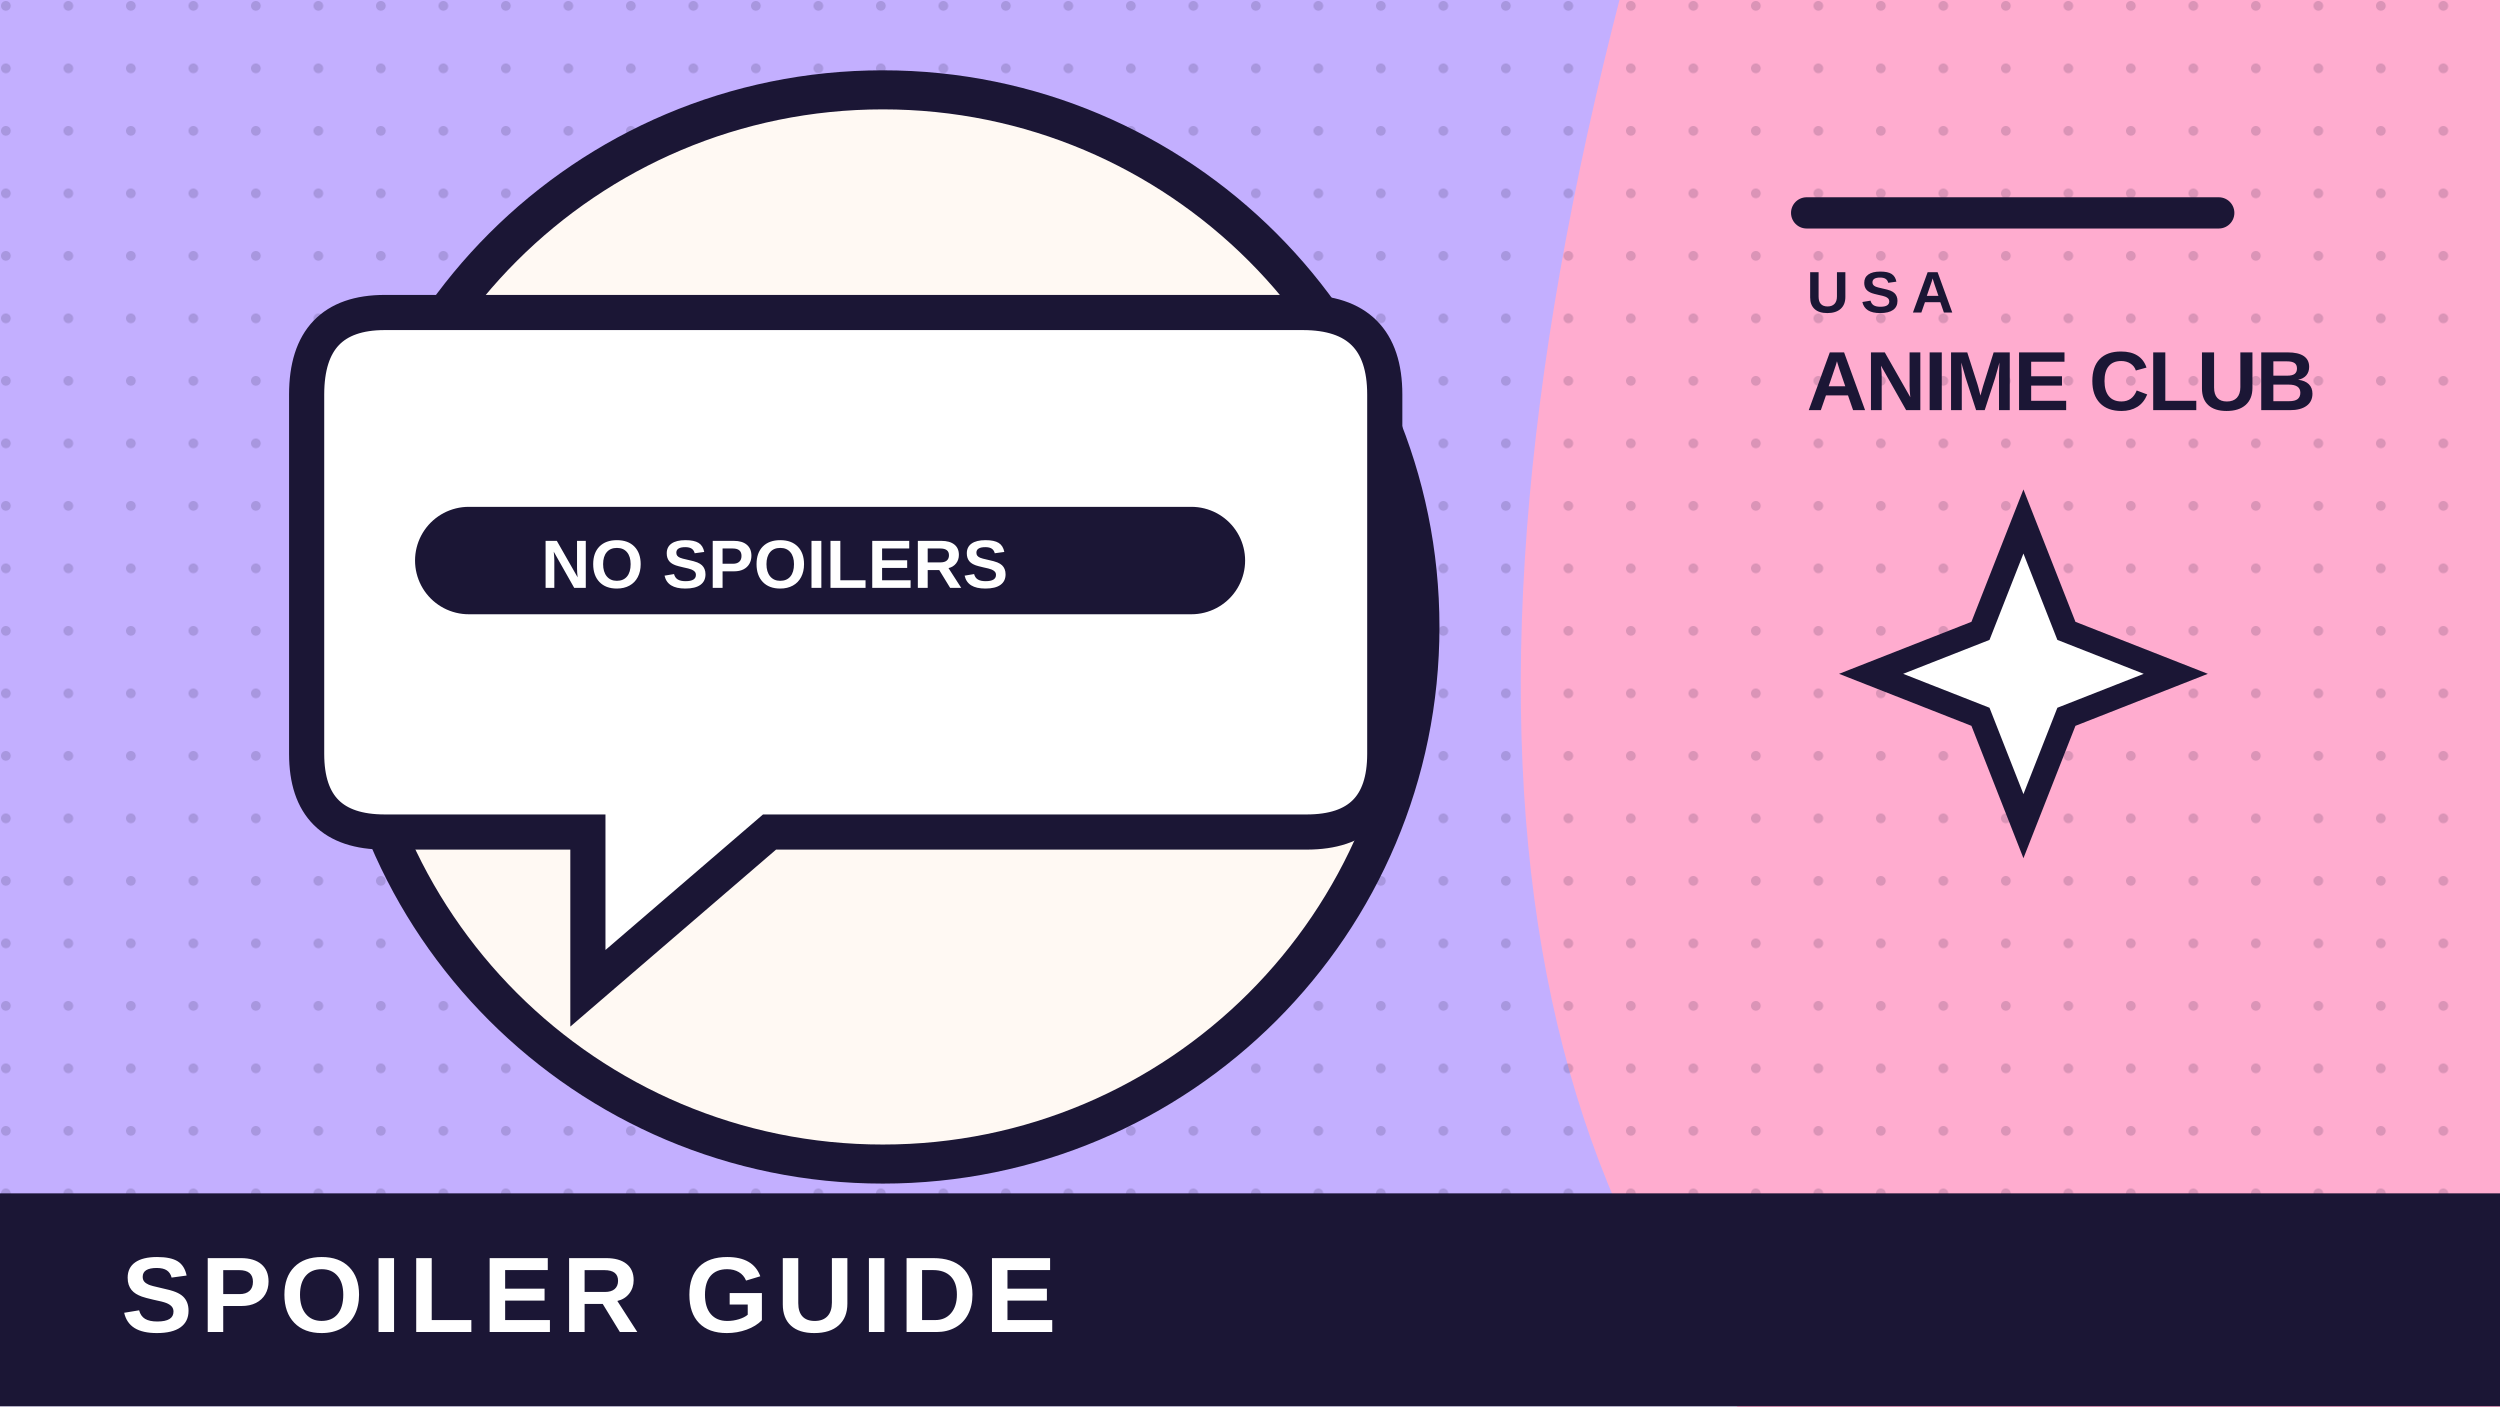
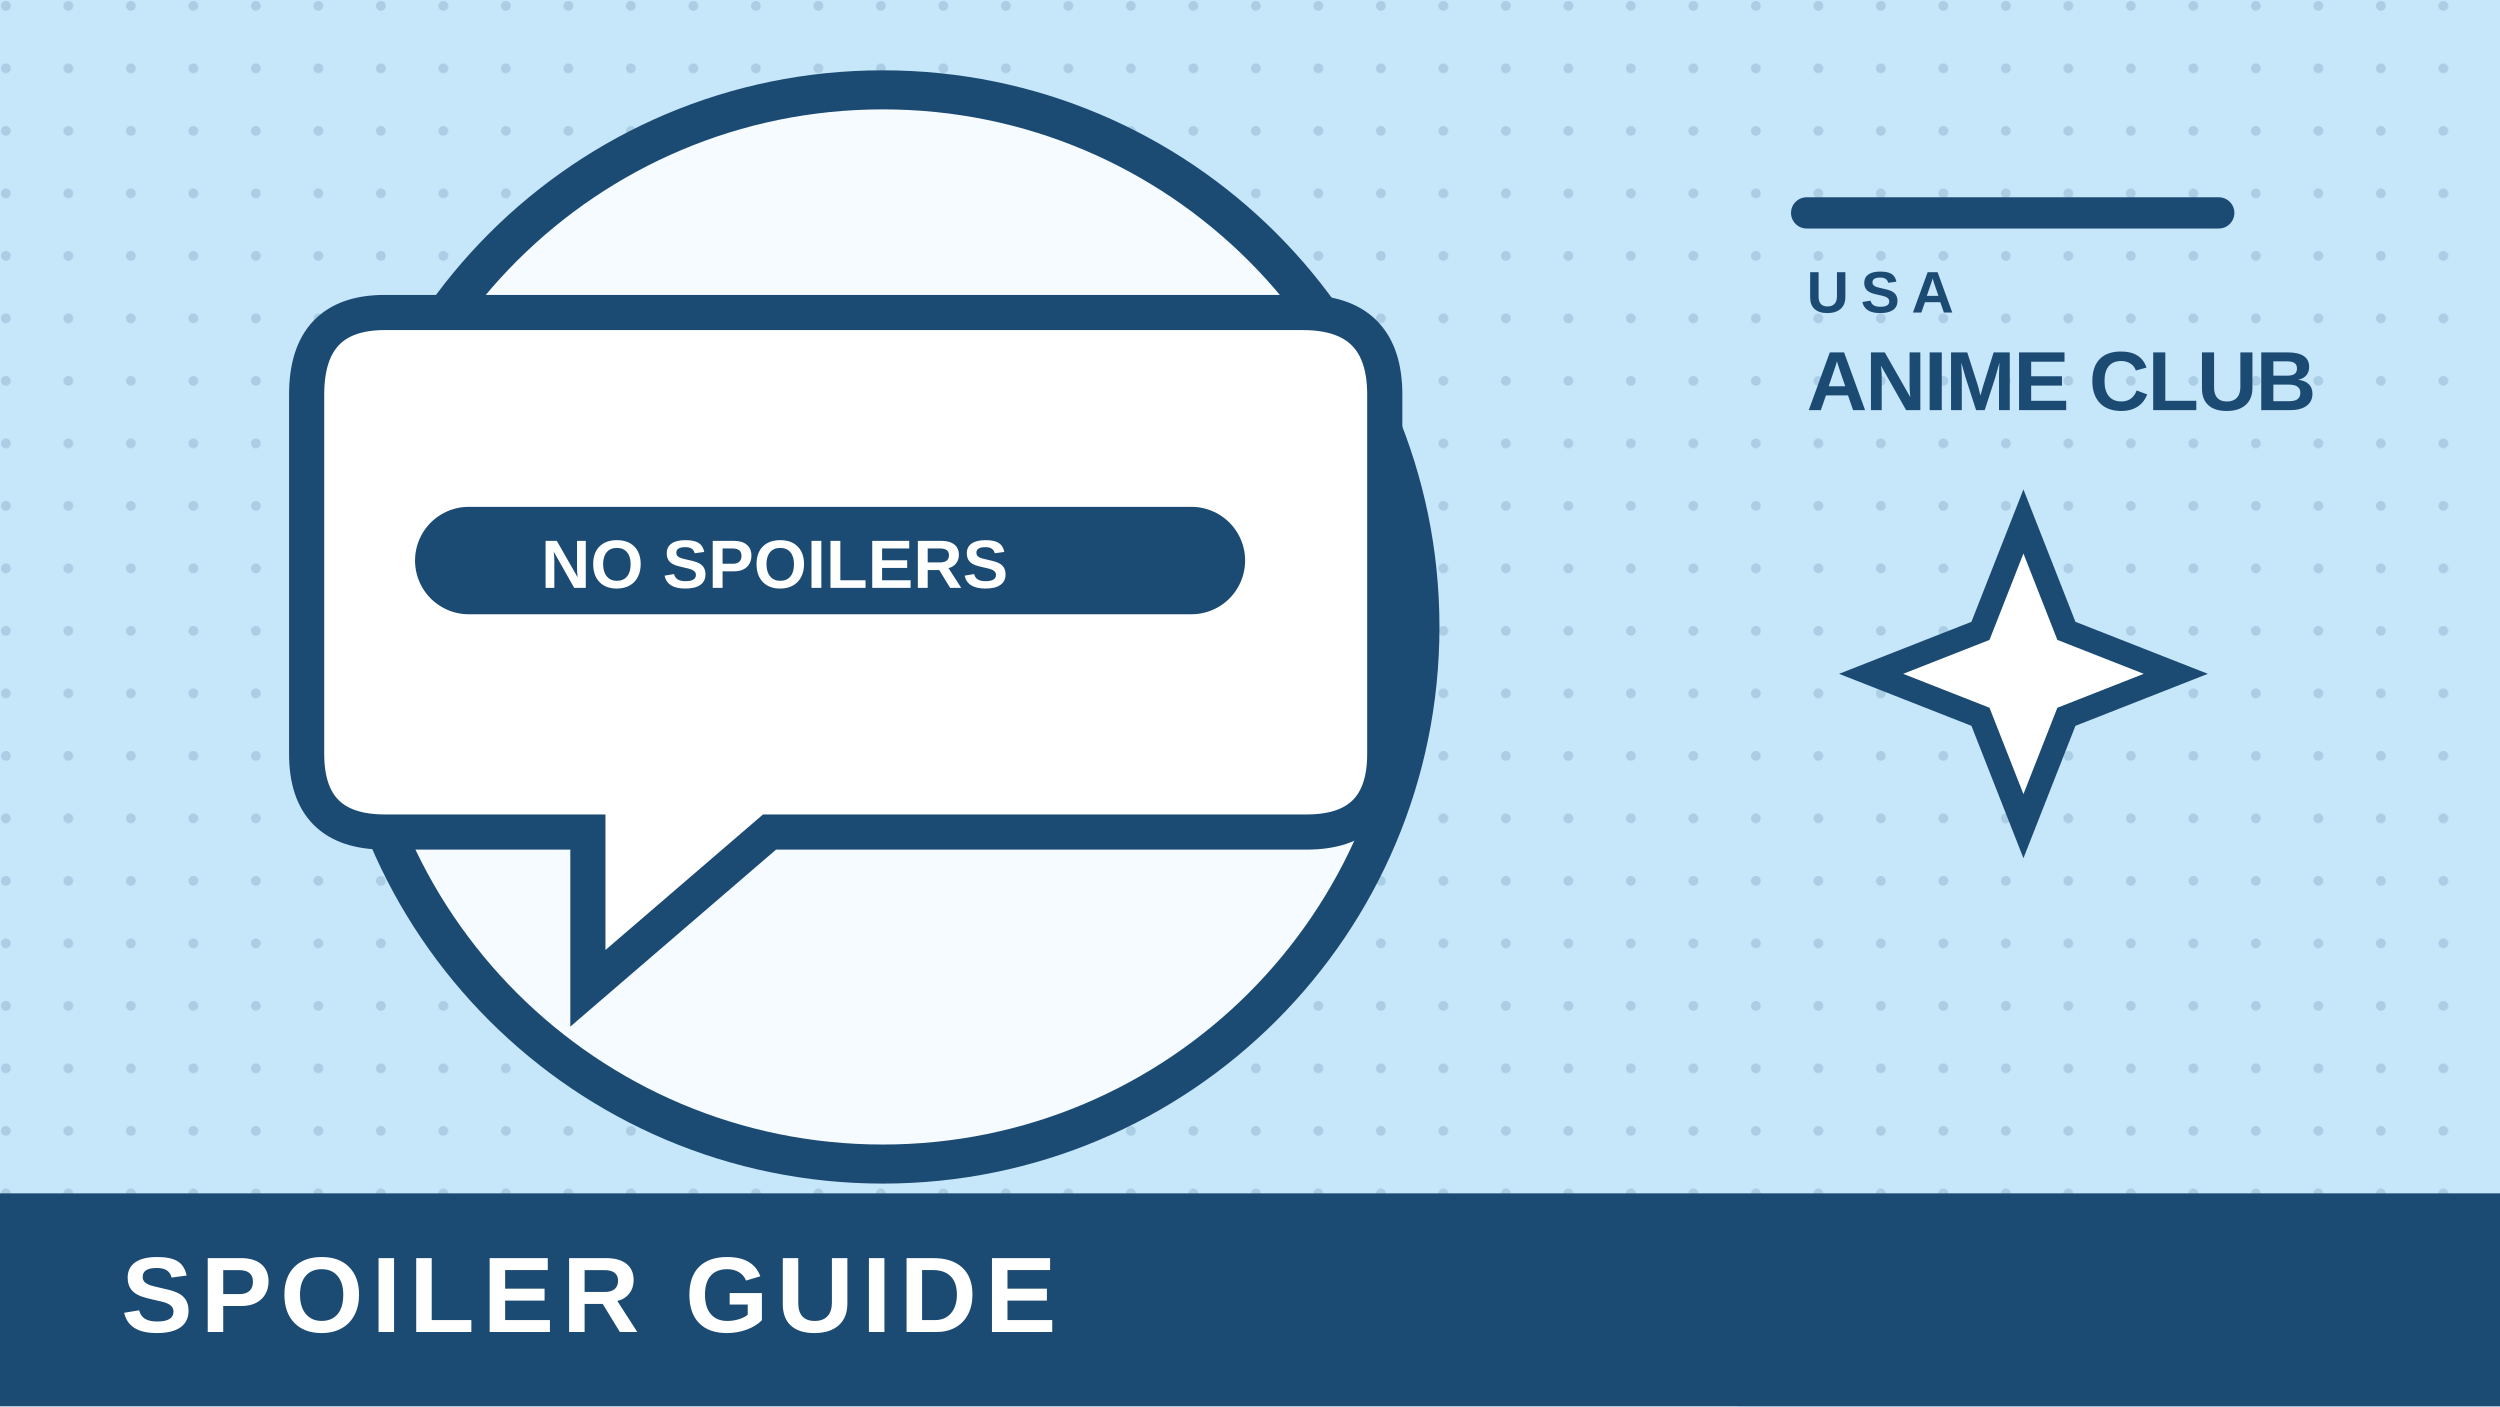
<svg xmlns="http://www.w3.org/2000/svg" viewBox="0 0 1280 720" role="img" aria-labelledby="t d">
  <defs>
    <pattern id="p" width="32" height="32" patternUnits="userSpaceOnUse">
-       <circle cx="3" cy="3" r="2.5" fill="#1b1635" opacity=".16" />
+       <circle cx="3" cy="3" r="2.5" fill="#1b4a73" opacity=".16" />
    </pattern>
  </defs>
-   <rect width="1280" height="720" fill="#c3afff" />
-   <path d="M870-140h590v900H925Q663 500 870-140Z" fill="#ffaccf" />
+   <rect width="1280" height="720" fill="#c6e6fa" />
+   <path d="M870-140h590v900H925Q663 500 870-140Z" fill="#c6e6fa" />
  <rect width="1280" height="720" fill="url(#p)" />
-   <circle cx="452" cy="321" r="275" fill="#fff9f3" stroke="#1b1635" stroke-width="20" />
+   <circle cx="452" cy="321" r="275" fill="#f5fbff" stroke="#1b4a73" stroke-width="20" />
  <g transform="translate(-8 0) scale(1.0)">
-     <path d="M205 160h470q42 0 42 42v184q0 40-40 40H402l-93 80v-80H205q-40 0-40-40V202q0-42 40-42z" fill="white" stroke="#1b1635" stroke-width="18" />
-     <path d="M248 287h370" stroke="#1b1635" stroke-width="55" stroke-linecap="round" />
+     <path d="M205 160h470q42 0 42 42v184q0 40-40 40H402l-93 80v-80H205q-40 0-40-40V202q0-42 40-42z" fill="white" stroke="#1b4a73" stroke-width="18" />
+     <path d="M248 287h370" stroke="#1b4a73" stroke-width="55" stroke-linecap="round" />
    <text x="285" y="301" fill="white" font-size="35" font-weight="800" font-family="Arial,sans-serif">NO SPOILERS</text>
  </g>
-   <path d="M925 109h211" stroke="#1b1635" stroke-width="16" stroke-linecap="round" />
-   <text x="925" y="160" fill="#1b1635" font-family="Arial,sans-serif" font-size="30" font-weight="900" letter-spacing="6">USA</text>
-   <text x="925" y="210" fill="#1b1635" font-family="Arial,sans-serif" font-size="43" font-weight="900" letter-spacing="-1">ANIME CLUB</text>
-   <path d="m1036 267 22 56 56 22-56 22-22 56-22-56-56-22 56-22Z" fill="#fff" stroke="#1b1635" stroke-width="12" />
-   <rect y="611" width="1280" height="109" fill="#1b1635" />
+   <path d="M925 109h211" stroke="#1b4a73" stroke-width="16" stroke-linecap="round" />
+   <text x="925" y="160" fill="#1b4a73" font-family="Arial,sans-serif" font-size="30" font-weight="900" letter-spacing="6">USA</text>
+   <text x="925" y="210" fill="#1b4a73" font-family="Arial,sans-serif" font-size="43" font-weight="900" letter-spacing="-1">ANIME CLUB</text>
+   <path d="m1036 267 22 56 56 22-56 22-22 56-22-56-56-22 56-22Z" fill="#fff" stroke="#1b4a73" stroke-width="12" />
+   <rect y="611" width="1280" height="109" fill="#1b4a73" />
  <text x="62" y="682" font-family="Arial,sans-serif" font-size="55" font-weight="900" letter-spacing="4" fill="#fff">SPOILER GUIDE</text>
</svg>
